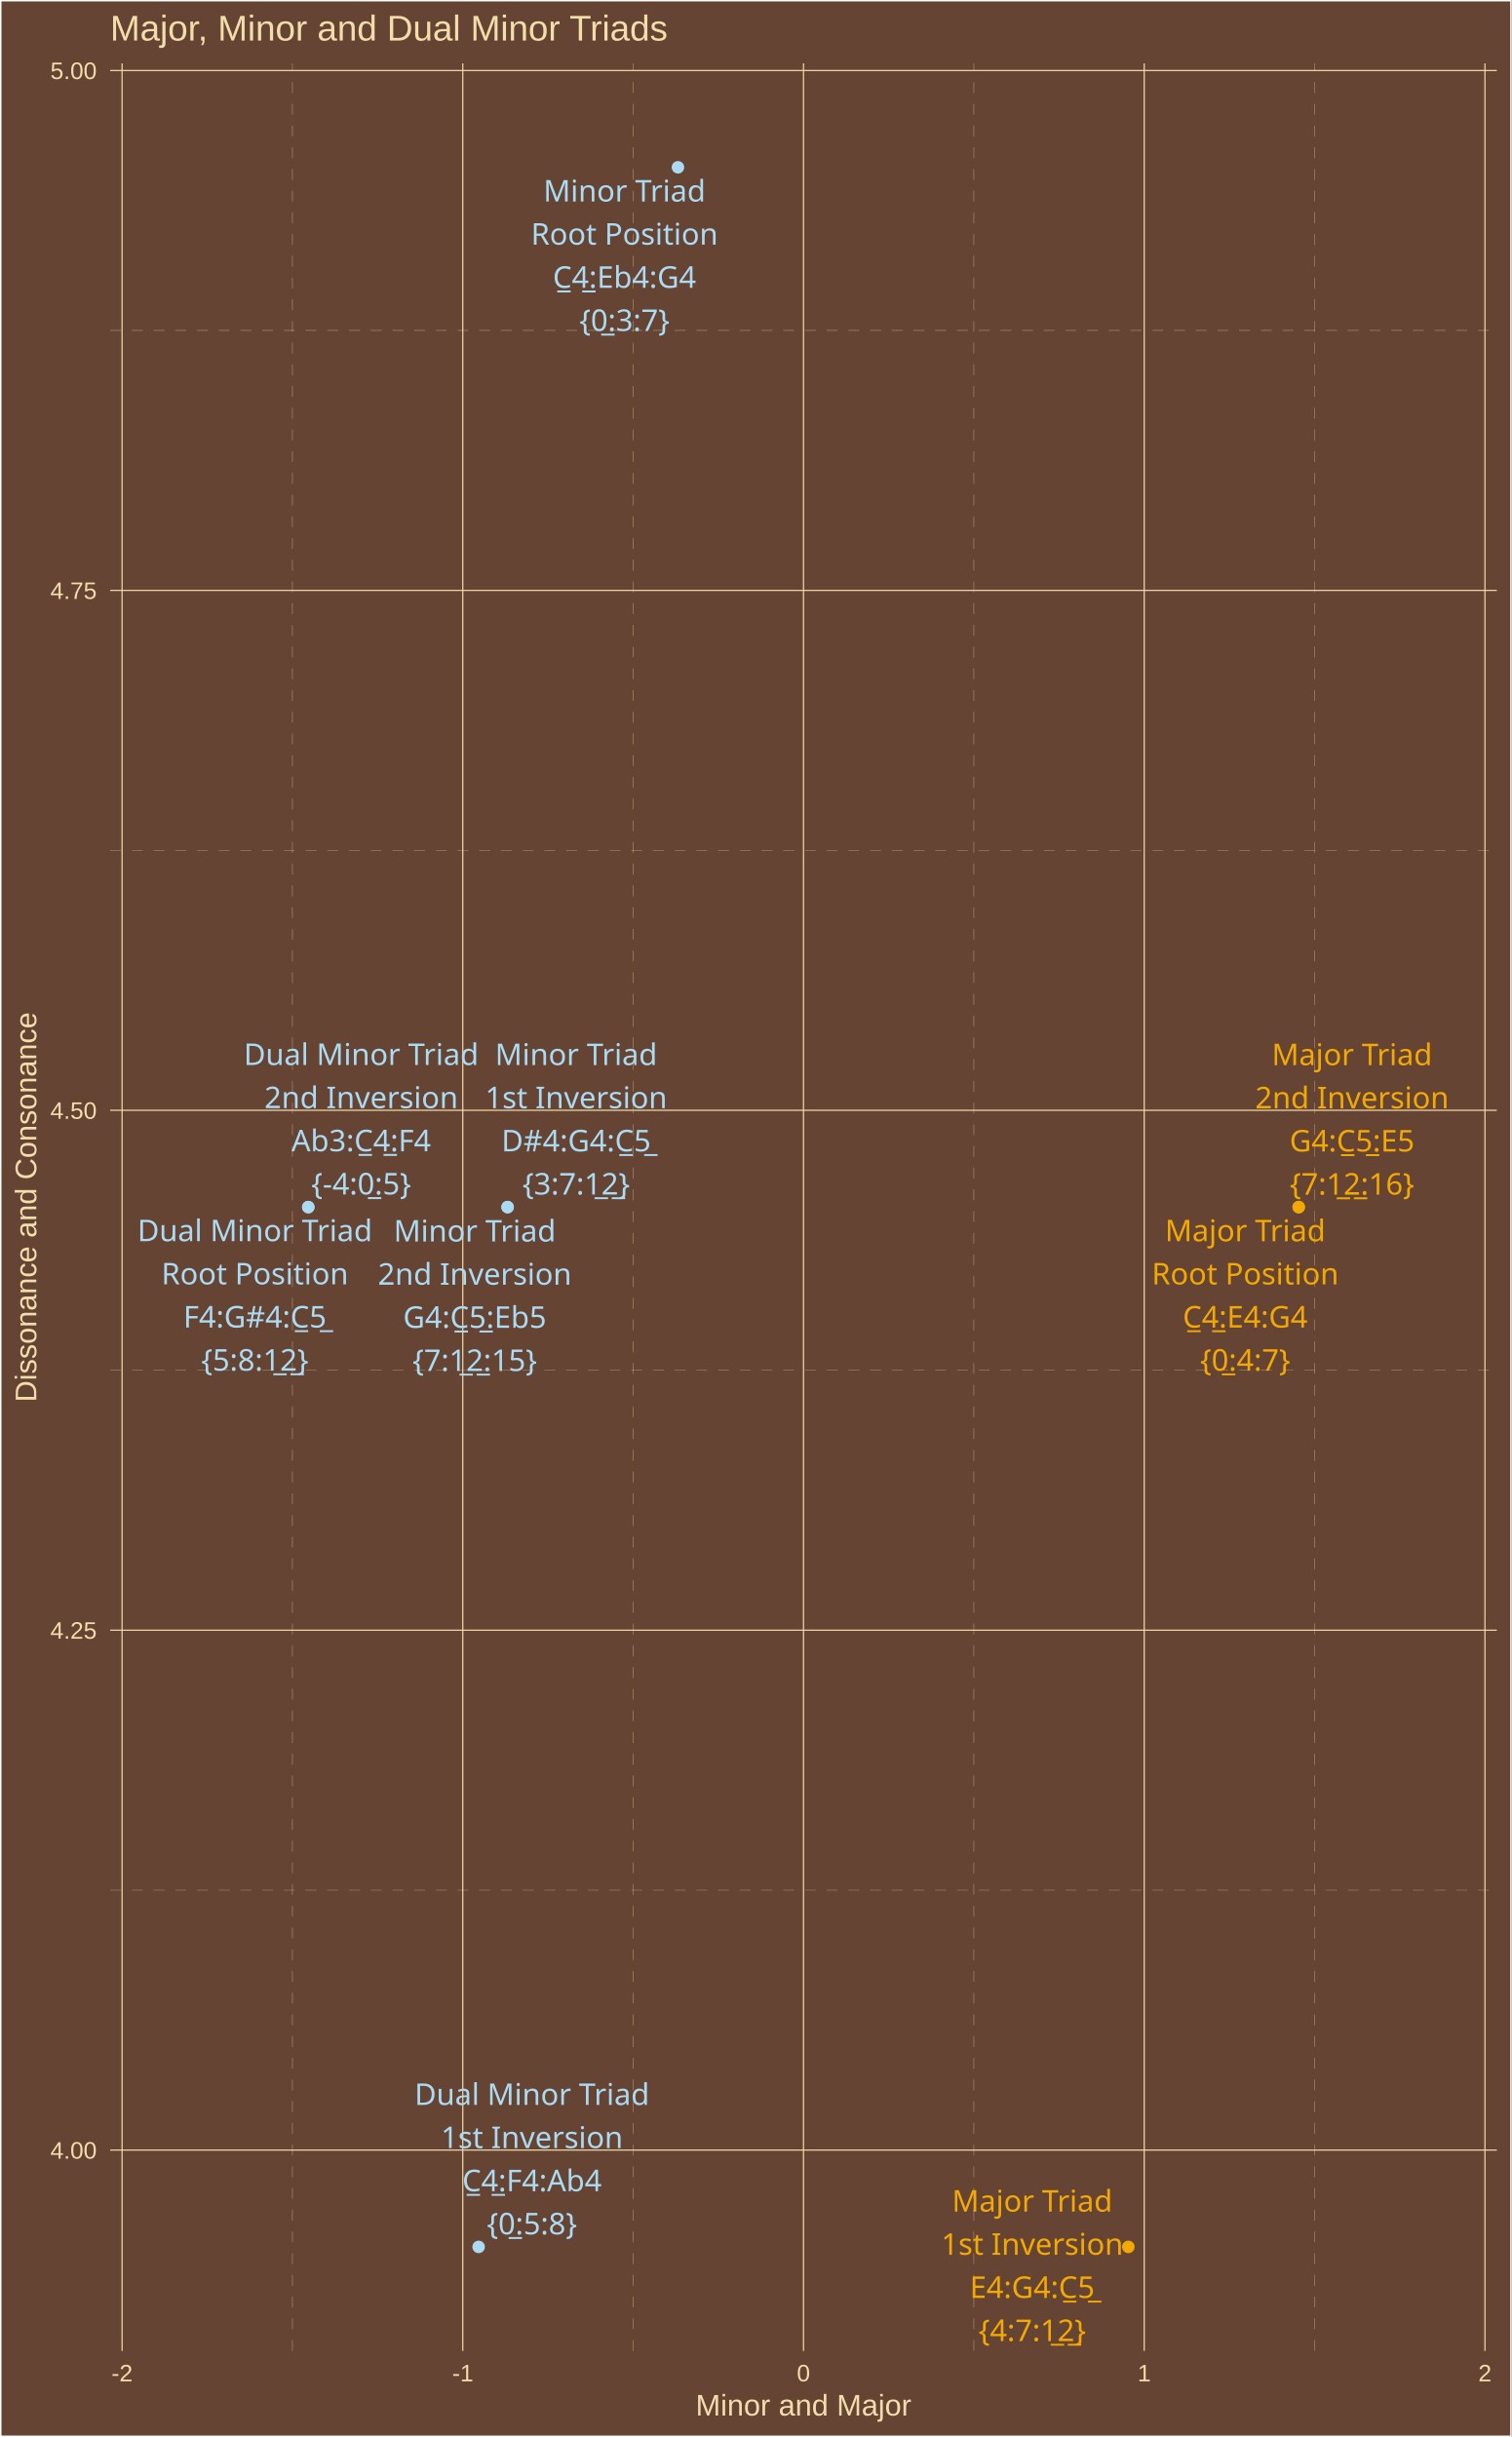
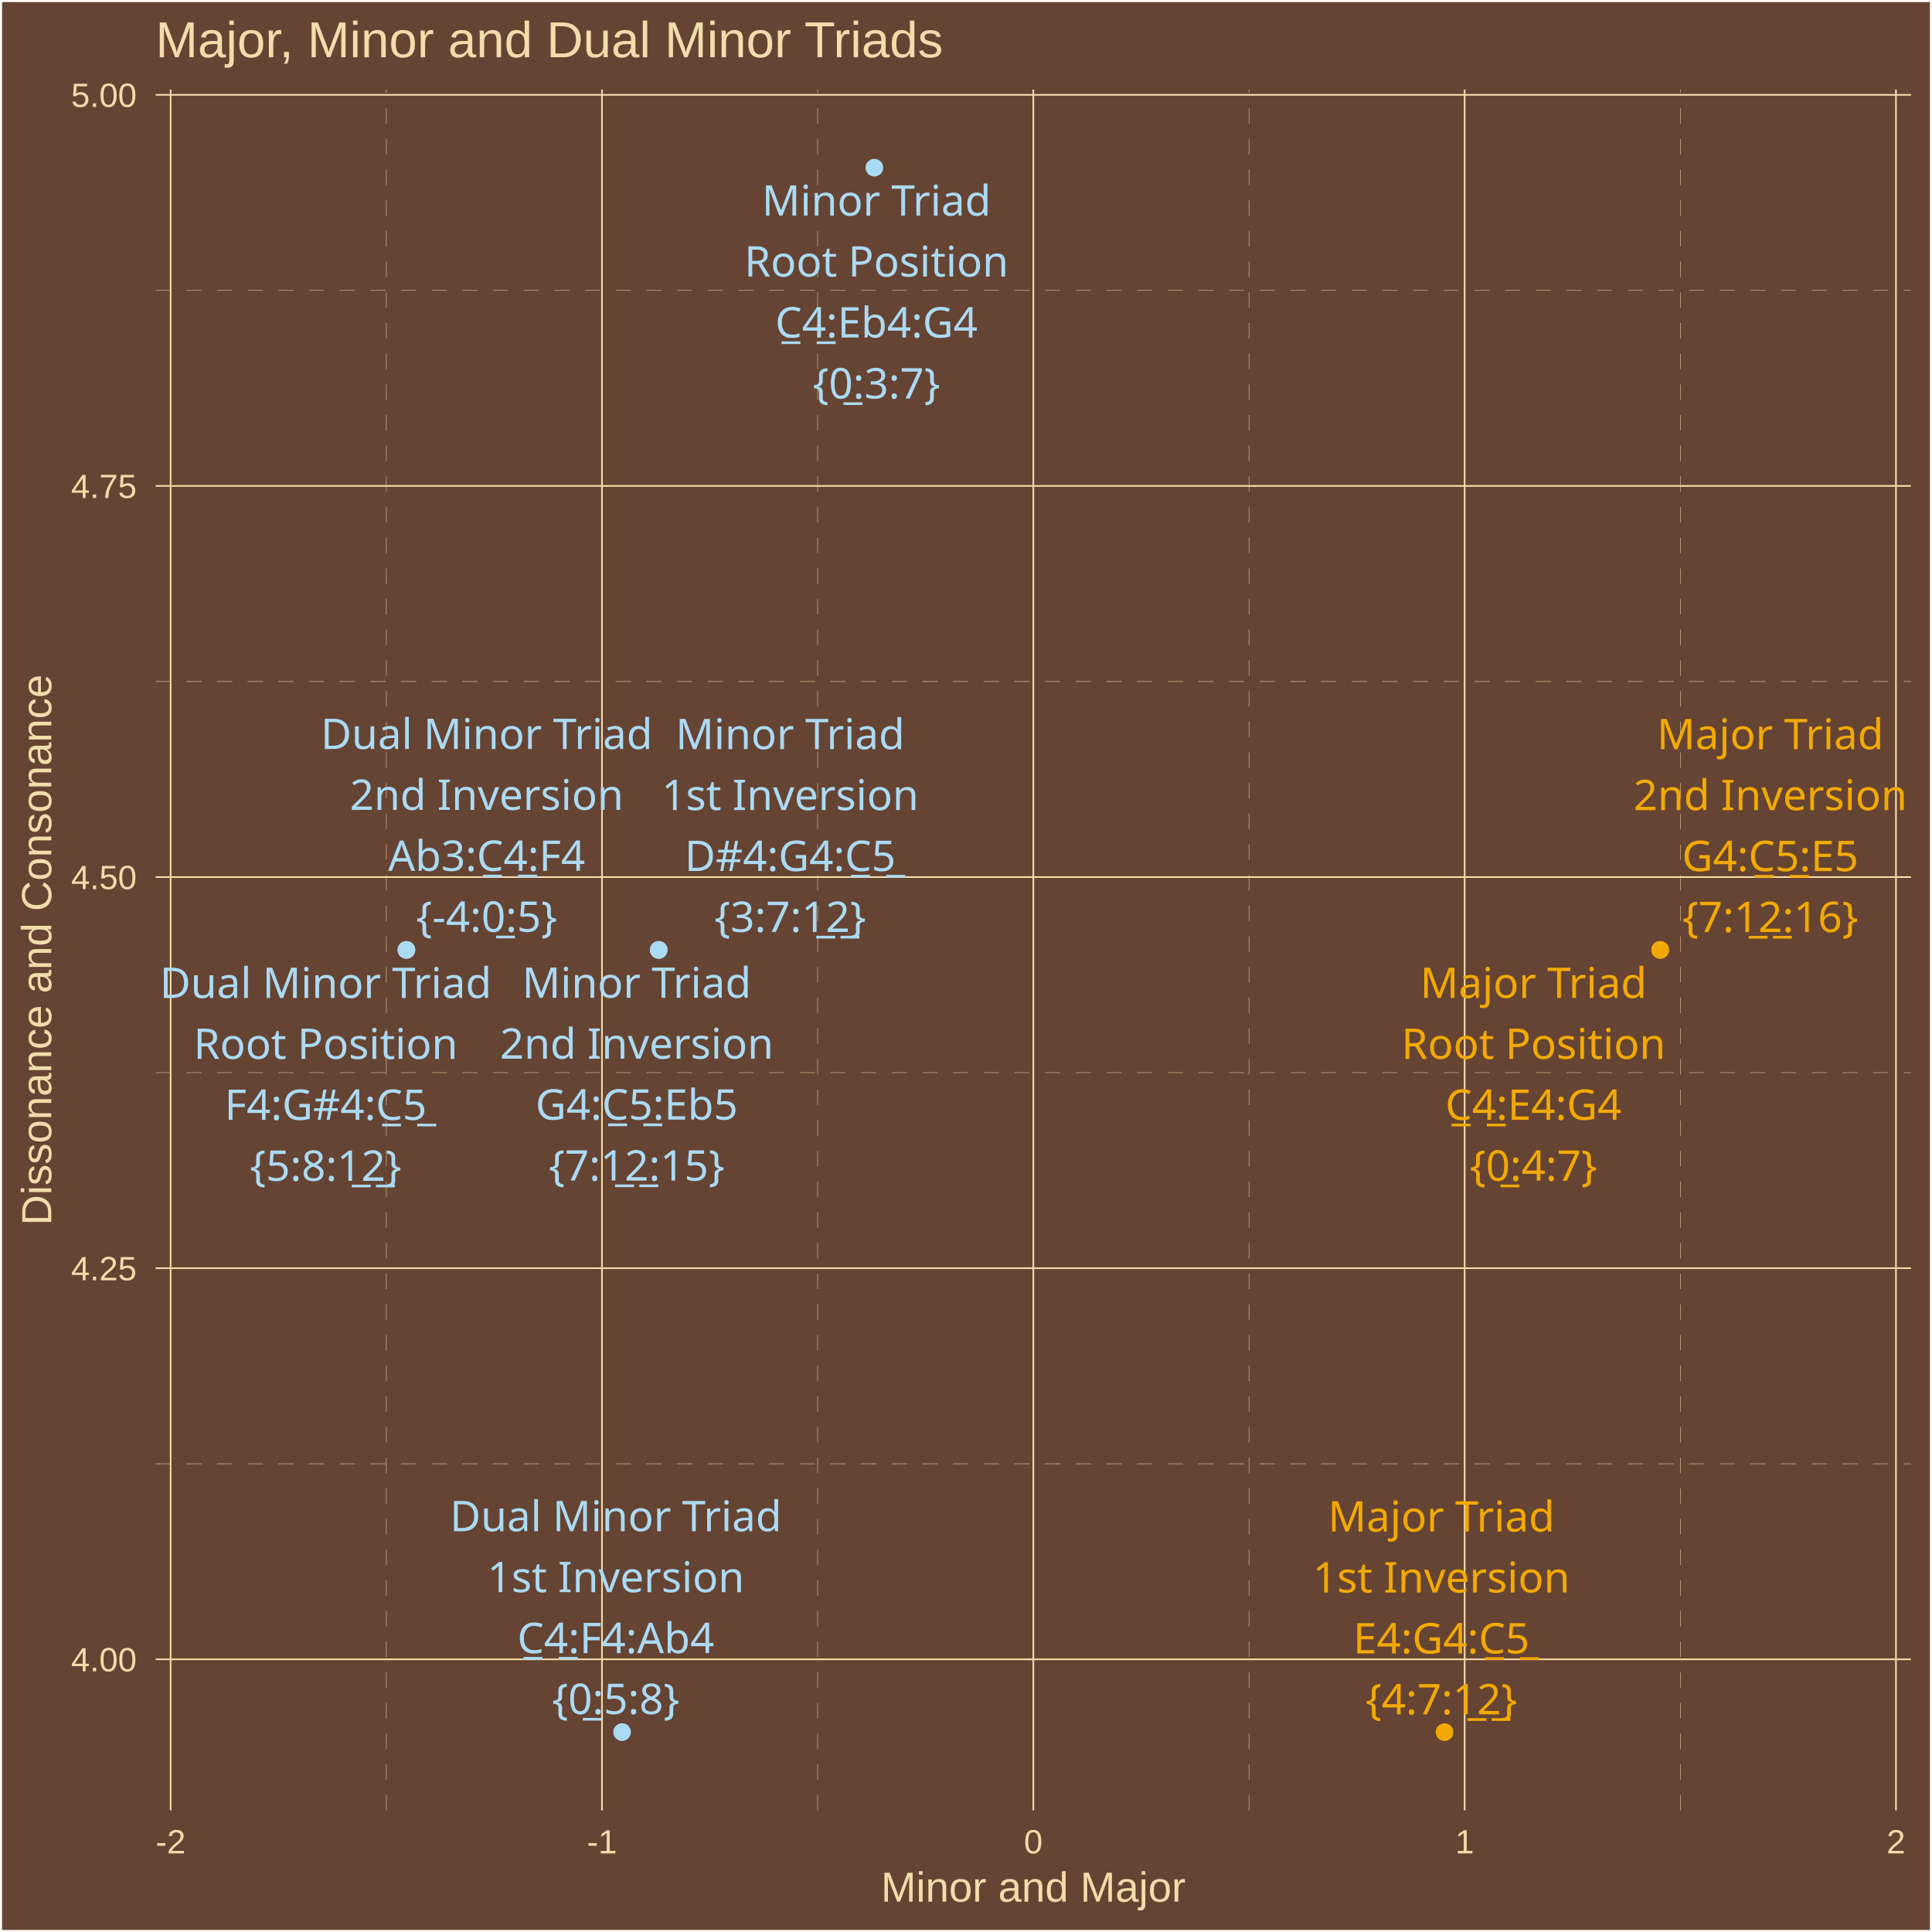
- <svg xmlns="http://www.w3.org/2000/svg" class="svglite" width="557.00pt" height="898.00pt" viewBox="0 0 557.00 898.00">
+ <svg xmlns="http://www.w3.org/2000/svg" class="svglite" width="504.00pt" height="504.00pt" viewBox="0 0 504.00 504.00">
  <defs>
    <style type="text/css">
    .svglite line, .svglite polyline, .svglite polygon, .svglite path, .svglite rect, .svglite circle {
      fill: none;
      stroke: #000000;
      stroke-linecap: round;
      stroke-linejoin: round;
      stroke-miterlimit: 10.00;
    }
    .svglite text {
      white-space: pre;
    }
  </style>
  </defs>
  <rect width="100%" height="100%" style="stroke: none; fill: #664433;" />
  <defs>
-     <clipPath id="cpMC4wMHw1NTcuMDB8MC4wMHw4OTguMDA=">
-       <rect x="0.00" y="0.00" width="557.00" height="898.00" />
+     <clipPath id="cpMC4wMHw1MDQuMDB8MC4wMHw1MDQuMDA=">
+       <rect x="0.00" y="0.00" width="504.00" height="504.00" />
    </clipPath>
  </defs>
-   <g clip-path="url(#cpMC4wMHw1NTcuMDB8MC4wMHw4OTguMDA=)">
-     <rect x="0.00" y="0.00" width="557.00" height="898.00" style="stroke-width: 1.07; stroke: #FFFFFF; fill: #664433;" />
+   <g clip-path="url(#cpMC4wMHw1MDQuMDB8MC4wMHw1MDQuMDA=)">
+     <rect x="0.00" y="-0" width="504.00" height="504.00" style="stroke-width: 1.07; stroke: #FFFFFF; fill: #664433;" />
  </g>
  <defs>
-     <clipPath id="cpNDAuNjB8NTUxLjUyfDIzLjM0fDg2Ni4yNw==">
-       <rect x="40.60" y="23.34" width="510.92" height="842.93" />
+     <clipPath id="cpNDAuNjB8NDk4LjUyfDIzLjM0fDQ3Mi4yNw==">
+       <rect x="40.60" y="23.34" width="457.92" height="448.93" />
    </clipPath>
  </defs>
-   <g clip-path="url(#cpNDAuNjB8NTUxLjUyfDIzLjM0fDg2Ni4yNw==)">
-     <rect x="40.60" y="23.34" width="510.92" height="842.93" style="stroke-width: 1.07; stroke: none; fill: #664433;" />
-     <polyline points="40.60,696.49 551.52,696.49 " style="stroke-width: 0.11; stroke: #F3DDAB; stroke-dasharray: 4.00,4.00; stroke-linecap: butt;" />
-     <polyline points="40.60,504.91 551.52,504.91 " style="stroke-width: 0.11; stroke: #F3DDAB; stroke-dasharray: 4.00,4.00; stroke-linecap: butt;" />
-     <polyline points="40.60,313.34 551.52,313.34 " style="stroke-width: 0.11; stroke: #F3DDAB; stroke-dasharray: 4.00,4.00; stroke-linecap: butt;" />
-     <polyline points="40.60,121.76 551.52,121.76 " style="stroke-width: 0.11; stroke: #F3DDAB; stroke-dasharray: 4.00,4.00; stroke-linecap: butt;" />
-     <polyline points="107.75,866.27 107.75,23.34 " style="stroke-width: 0.11; stroke: #F3DDAB; stroke-dasharray: 4.00,4.00; stroke-linecap: butt;" />
-     <polyline points="233.29,866.27 233.29,23.34 " style="stroke-width: 0.11; stroke: #F3DDAB; stroke-dasharray: 4.00,4.00; stroke-linecap: butt;" />
-     <polyline points="358.83,866.27 358.83,23.34 " style="stroke-width: 0.11; stroke: #F3DDAB; stroke-dasharray: 4.00,4.00; stroke-linecap: butt;" />
-     <polyline points="484.38,866.27 484.38,23.34 " style="stroke-width: 0.11; stroke: #F3DDAB; stroke-dasharray: 4.00,4.00; stroke-linecap: butt;" />
-     <polyline points="40.60,792.28 551.52,792.28 " style="stroke-width: 0.43; stroke: #F3DDAB; stroke-linecap: butt;" />
-     <polyline points="40.60,600.70 551.52,600.70 " style="stroke-width: 0.43; stroke: #F3DDAB; stroke-linecap: butt;" />
-     <polyline points="40.60,409.13 551.52,409.13 " style="stroke-width: 0.43; stroke: #F3DDAB; stroke-linecap: butt;" />
-     <polyline points="40.60,217.55 551.52,217.55 " style="stroke-width: 0.43; stroke: #F3DDAB; stroke-linecap: butt;" />
-     <polyline points="40.60,25.98 551.52,25.98 " style="stroke-width: 0.43; stroke: #F3DDAB; stroke-linecap: butt;" />
-     <polyline points="44.98,866.27 44.98,23.34 " style="stroke-width: 0.43; stroke: #F3DDAB; stroke-linecap: butt;" />
-     <polyline points="170.52,866.27 170.52,23.34 " style="stroke-width: 0.43; stroke: #F3DDAB; stroke-linecap: butt;" />
-     <polyline points="296.06,866.27 296.06,23.34 " style="stroke-width: 0.43; stroke: #F3DDAB; stroke-linecap: butt;" />
-     <polyline points="421.61,866.27 421.61,23.34 " style="stroke-width: 0.43; stroke: #F3DDAB; stroke-linecap: butt;" />
-     <polyline points="547.15,866.27 547.15,23.34 " style="stroke-width: 0.43; stroke: #F3DDAB; stroke-linecap: butt;" />
-     <circle cx="478.53" cy="444.80" r="1.95" style="stroke-width: 0.71; stroke: #F3A904; fill: #F3A904;" />
-     <circle cx="415.76" cy="827.95" r="1.95" style="stroke-width: 0.71; stroke: #F3A904; fill: #F3A904;" />
-     <circle cx="478.53" cy="444.80" r="1.95" style="stroke-width: 0.71; stroke: #F3A904; fill: #F3A904;" />
-     <circle cx="249.80" cy="61.65" r="1.95" style="stroke-width: 0.71; stroke: #ABDAF3; fill: #ABDAF3;" />
-     <circle cx="187.03" cy="444.80" r="1.95" style="stroke-width: 0.71; stroke: #ABDAF3; fill: #ABDAF3;" />
-     <circle cx="187.03" cy="444.80" r="1.95" style="stroke-width: 0.71; stroke: #ABDAF3; fill: #ABDAF3;" />
-     <circle cx="113.59" cy="444.80" r="1.95" style="stroke-width: 0.71; stroke: #ABDAF3; fill: #ABDAF3;" />
-     <circle cx="176.36" cy="827.95" r="1.95" style="stroke-width: 0.71; stroke: #ABDAF3; fill: #ABDAF3;" />
-     <circle cx="113.59" cy="444.80" r="1.95" style="stroke-width: 0.71; stroke: #ABDAF3; fill: #ABDAF3;" />
-     <text x="458.82" y="457.39" text-anchor="middle" style="font-size: 11.04px;fill: #F3A904; font-family: &quot;Arial Unicode MS&quot;;" textLength="55.77px" lengthAdjust="spacingAndGlyphs">Major Triad</text>
-     <text x="458.82" y="473.29" text-anchor="middle" style="font-size: 11.04px;fill: #F3A904; font-family: &quot;Arial Unicode MS&quot;;" textLength="65.61px" lengthAdjust="spacingAndGlyphs">Root Position</text>
-     <text x="458.82" y="489.18" text-anchor="middle" style="font-size: 11.04px;fill: #F3A904; font-family: &quot;Arial Unicode MS&quot;;" textLength="48.44px" lengthAdjust="spacingAndGlyphs">C̲4̲:E4:G4</text>
-     <text x="458.82" y="505.08" text-anchor="middle" style="font-size: 11.04px;fill: #F3A904; font-family: &quot;Arial Unicode MS&quot;;" textLength="31.91px" lengthAdjust="spacingAndGlyphs">{0̲:4:7}</text>
-     <text x="380.34" y="814.95" text-anchor="middle" style="font-size: 11.04px;fill: #F3A904; font-family: &quot;Arial Unicode MS&quot;;" textLength="55.77px" lengthAdjust="spacingAndGlyphs">Major Triad</text>
-     <text x="380.34" y="830.85" text-anchor="middle" style="font-size: 11.04px;fill: #F3A904; font-family: &quot;Arial Unicode MS&quot;;" textLength="62.54px" lengthAdjust="spacingAndGlyphs">1st Inversion</text>
-     <text x="380.34" y="846.75" text-anchor="middle" style="font-size: 11.04px;fill: #F3A904; font-family: &quot;Arial Unicode MS&quot;;" textLength="48.44px" lengthAdjust="spacingAndGlyphs">E4:G4:C̲5̲</text>
-     <text x="380.34" y="862.65" text-anchor="middle" style="font-size: 11.04px;fill: #F3A904; font-family: &quot;Arial Unicode MS&quot;;" textLength="38.04px" lengthAdjust="spacingAndGlyphs">{4:7:1̲2̲}</text>
-     <text x="498.17" y="392.51" text-anchor="middle" style="font-size: 11.04px;fill: #F3A904; font-family: &quot;Arial Unicode MS&quot;;" textLength="55.77px" lengthAdjust="spacingAndGlyphs">Major Triad</text>
-     <text x="498.17" y="408.41" text-anchor="middle" style="font-size: 11.04px;fill: #F3A904; font-family: &quot;Arial Unicode MS&quot;;" textLength="66.23px" lengthAdjust="spacingAndGlyphs">2nd Inversion</text>
-     <text x="498.17" y="424.30" text-anchor="middle" style="font-size: 11.04px;fill: #F3A904; font-family: &quot;Arial Unicode MS&quot;;" textLength="48.44px" lengthAdjust="spacingAndGlyphs">G4:C̲5̲:E5</text>
-     <text x="498.17" y="440.20" text-anchor="middle" style="font-size: 11.04px;fill: #F3A904; font-family: &quot;Arial Unicode MS&quot;;" textLength="44.18px" lengthAdjust="spacingAndGlyphs">{7:1̲2̲:16}</text>
-     <text x="230.10" y="74.26" text-anchor="middle" style="font-size: 11.04px;fill: #ABDAF3; font-family: &quot;Arial Unicode MS&quot;;" textLength="55.77px" lengthAdjust="spacingAndGlyphs">Minor Triad</text>
-     <text x="230.10" y="90.15" text-anchor="middle" style="font-size: 11.04px;fill: #ABDAF3; font-family: &quot;Arial Unicode MS&quot;;" textLength="65.61px" lengthAdjust="spacingAndGlyphs">Root Position</text>
-     <text x="230.10" y="106.05" text-anchor="middle" style="font-size: 11.04px;fill: #ABDAF3; font-family: &quot;Arial Unicode MS&quot;;" textLength="54.58px" lengthAdjust="spacingAndGlyphs">C̲4̲:Eb4:G4</text>
-     <text x="230.10" y="121.95" text-anchor="middle" style="font-size: 11.04px;fill: #ABDAF3; font-family: &quot;Arial Unicode MS&quot;;" textLength="31.91px" lengthAdjust="spacingAndGlyphs">{0̲:3:7}</text>
-     <text x="212.29" y="392.47" text-anchor="middle" style="font-size: 11.04px;fill: #ABDAF3; font-family: &quot;Arial Unicode MS&quot;;" textLength="55.77px" lengthAdjust="spacingAndGlyphs">Minor Triad</text>
-     <text x="212.29" y="408.36" text-anchor="middle" style="font-size: 11.04px;fill: #ABDAF3; font-family: &quot;Arial Unicode MS&quot;;" textLength="62.54px" lengthAdjust="spacingAndGlyphs">1st Inversion</text>
-     <text x="212.29" y="424.26" text-anchor="middle" style="font-size: 11.04px;fill: #ABDAF3; font-family: &quot;Arial Unicode MS&quot;;" textLength="55.18px" lengthAdjust="spacingAndGlyphs">D#4:G4:C̲5̲</text>
-     <text x="212.29" y="440.16" text-anchor="middle" style="font-size: 11.04px;fill: #ABDAF3; font-family: &quot;Arial Unicode MS&quot;;" textLength="38.04px" lengthAdjust="spacingAndGlyphs">{3:7:1̲2̲}</text>
-     <text x="174.93" y="457.49" text-anchor="middle" style="font-size: 11.04px;fill: #ABDAF3; font-family: &quot;Arial Unicode MS&quot;;" textLength="55.77px" lengthAdjust="spacingAndGlyphs">Minor Triad</text>
-     <text x="174.93" y="473.39" text-anchor="middle" style="font-size: 11.04px;fill: #ABDAF3; font-family: &quot;Arial Unicode MS&quot;;" textLength="66.23px" lengthAdjust="spacingAndGlyphs">2nd Inversion</text>
-     <text x="174.93" y="489.29" text-anchor="middle" style="font-size: 11.04px;fill: #ABDAF3; font-family: &quot;Arial Unicode MS&quot;;" textLength="54.58px" lengthAdjust="spacingAndGlyphs">G4:C̲5̲:Eb5</text>
-     <text x="174.93" y="505.18" text-anchor="middle" style="font-size: 11.04px;fill: #ABDAF3; font-family: &quot;Arial Unicode MS&quot;;" textLength="44.18px" lengthAdjust="spacingAndGlyphs">{7:1̲2̲:15}</text>
-     <text x="93.91" y="457.37" text-anchor="middle" style="font-size: 11.04px;fill: #ABDAF3; font-family: &quot;Arial Unicode MS&quot;;" textLength="81.52px" lengthAdjust="spacingAndGlyphs">Dual Minor Triad</text>
-     <text x="93.91" y="473.27" text-anchor="middle" style="font-size: 11.04px;fill: #ABDAF3; font-family: &quot;Arial Unicode MS&quot;;" textLength="65.61px" lengthAdjust="spacingAndGlyphs">Root Position</text>
-     <text x="93.91" y="489.16" text-anchor="middle" style="font-size: 11.04px;fill: #ABDAF3; font-family: &quot;Arial Unicode MS&quot;;" textLength="53.96px" lengthAdjust="spacingAndGlyphs">F4:G#4:C̲5̲</text>
-     <text x="93.91" y="505.06" text-anchor="middle" style="font-size: 11.04px;fill: #ABDAF3; font-family: &quot;Arial Unicode MS&quot;;" textLength="38.04px" lengthAdjust="spacingAndGlyphs">{5:8:1̲2̲}</text>
-     <text x="196.01" y="775.64" text-anchor="middle" style="font-size: 11.04px;fill: #ABDAF3; font-family: &quot;Arial Unicode MS&quot;;" textLength="81.52px" lengthAdjust="spacingAndGlyphs">Dual Minor Triad</text>
-     <text x="196.01" y="791.54" text-anchor="middle" style="font-size: 11.04px;fill: #ABDAF3; font-family: &quot;Arial Unicode MS&quot;;" textLength="62.54px" lengthAdjust="spacingAndGlyphs">1st Inversion</text>
-     <text x="196.01" y="807.44" text-anchor="middle" style="font-size: 11.04px;fill: #ABDAF3; font-family: &quot;Arial Unicode MS&quot;;" textLength="52.73px" lengthAdjust="spacingAndGlyphs">C̲4̲:F4:Ab4</text>
-     <text x="196.01" y="823.33" text-anchor="middle" style="font-size: 11.04px;fill: #ABDAF3; font-family: &quot;Arial Unicode MS&quot;;" textLength="31.91px" lengthAdjust="spacingAndGlyphs">{0̲:5:8}</text>
-     <text x="133.09" y="392.44" text-anchor="middle" style="font-size: 11.04px;fill: #ABDAF3; font-family: &quot;Arial Unicode MS&quot;;" textLength="81.52px" lengthAdjust="spacingAndGlyphs">Dual Minor Triad</text>
-     <text x="133.09" y="408.34" text-anchor="middle" style="font-size: 11.04px;fill: #ABDAF3; font-family: &quot;Arial Unicode MS&quot;;" textLength="66.23px" lengthAdjust="spacingAndGlyphs">2nd Inversion</text>
-     <text x="133.09" y="424.23" text-anchor="middle" style="font-size: 11.04px;fill: #ABDAF3; font-family: &quot;Arial Unicode MS&quot;;" textLength="52.73px" lengthAdjust="spacingAndGlyphs">Ab3:C̲4̲:F4</text>
-     <text x="133.09" y="440.13" text-anchor="middle" style="font-size: 11.04px;fill: #ABDAF3; font-family: &quot;Arial Unicode MS&quot;;" textLength="35.58px" lengthAdjust="spacingAndGlyphs">{-4:0̲:5}</text>
+   <g clip-path="url(#cpNDAuNjB8NDk4LjUyfDIzLjM0fDQ3Mi4yNw==)">
+     <rect x="40.60" y="23.34" width="457.92" height="448.93" style="stroke-width: 1.07; stroke: none; fill: #664433;" />
+     <polyline points="40.60,381.85 498.52,381.85 " style="stroke-width: 0.11; stroke: #F3DDAB; stroke-dasharray: 4.00,4.00; stroke-linecap: butt;" />
+     <polyline points="40.60,279.82 498.52,279.82 " style="stroke-width: 0.11; stroke: #F3DDAB; stroke-dasharray: 4.00,4.00; stroke-linecap: butt;" />
+     <polyline points="40.60,177.79 498.52,177.79 " style="stroke-width: 0.11; stroke: #F3DDAB; stroke-dasharray: 4.00,4.00; stroke-linecap: butt;" />
+     <polyline points="40.60,75.76 498.52,75.76 " style="stroke-width: 0.11; stroke: #F3DDAB; stroke-dasharray: 4.00,4.00; stroke-linecap: butt;" />
+     <polyline points="100.78,472.27 100.78,23.34 " style="stroke-width: 0.11; stroke: #F3DDAB; stroke-dasharray: 4.00,4.00; stroke-linecap: butt;" />
+     <polyline points="213.30,472.27 213.30,23.34 " style="stroke-width: 0.11; stroke: #F3DDAB; stroke-dasharray: 4.00,4.00; stroke-linecap: butt;" />
+     <polyline points="325.82,472.27 325.82,23.34 " style="stroke-width: 0.11; stroke: #F3DDAB; stroke-dasharray: 4.00,4.00; stroke-linecap: butt;" />
+     <polyline points="438.34,472.27 438.34,23.34 " style="stroke-width: 0.11; stroke: #F3DDAB; stroke-dasharray: 4.00,4.00; stroke-linecap: butt;" />
+     <polyline points="40.60,432.86 498.52,432.86 " style="stroke-width: 0.43; stroke: #F3DDAB; stroke-linecap: butt;" />
+     <polyline points="40.60,330.83 498.52,330.83 " style="stroke-width: 0.43; stroke: #F3DDAB; stroke-linecap: butt;" />
+     <polyline points="40.60,228.80 498.52,228.80 " style="stroke-width: 0.43; stroke: #F3DDAB; stroke-linecap: butt;" />
+     <polyline points="40.60,126.77 498.52,126.77 " style="stroke-width: 0.43; stroke: #F3DDAB; stroke-linecap: butt;" />
+     <polyline points="40.60,24.74 498.52,24.74 " style="stroke-width: 0.43; stroke: #F3DDAB; stroke-linecap: butt;" />
+     <polyline points="44.52,472.27 44.52,23.34 " style="stroke-width: 0.43; stroke: #F3DDAB; stroke-linecap: butt;" />
+     <polyline points="157.04,472.27 157.04,23.34 " style="stroke-width: 0.43; stroke: #F3DDAB; stroke-linecap: butt;" />
+     <polyline points="269.56,472.27 269.56,23.34 " style="stroke-width: 0.43; stroke: #F3DDAB; stroke-linecap: butt;" />
+     <polyline points="382.08,472.27 382.08,23.34 " style="stroke-width: 0.43; stroke: #F3DDAB; stroke-linecap: butt;" />
+     <polyline points="494.60,472.27 494.60,23.34 " style="stroke-width: 0.43; stroke: #F3DDAB; stroke-linecap: butt;" />
+     <circle cx="433.10" cy="247.80" r="1.95" style="stroke-width: 0.71; stroke: #F3A904; fill: #F3A904;" />
+     <circle cx="376.84" cy="451.86" r="1.95" style="stroke-width: 0.71; stroke: #F3A904; fill: #F3A904;" />
+     <circle cx="433.10" cy="247.80" r="1.95" style="stroke-width: 0.71; stroke: #F3A904; fill: #F3A904;" />
+     <circle cx="228.10" cy="43.74" r="1.95" style="stroke-width: 0.71; stroke: #ABDAF3; fill: #ABDAF3;" />
+     <circle cx="171.84" cy="247.80" r="1.95" style="stroke-width: 0.71; stroke: #ABDAF3; fill: #ABDAF3;" />
+     <circle cx="171.84" cy="247.80" r="1.95" style="stroke-width: 0.71; stroke: #ABDAF3; fill: #ABDAF3;" />
+     <circle cx="106.02" cy="247.80" r="1.95" style="stroke-width: 0.71; stroke: #ABDAF3; fill: #ABDAF3;" />
+     <circle cx="162.28" cy="451.86" r="1.95" style="stroke-width: 0.71; stroke: #ABDAF3; fill: #ABDAF3;" />
+     <circle cx="106.02" cy="247.80" r="1.95" style="stroke-width: 0.71; stroke: #ABDAF3; fill: #ABDAF3;" />
+     <text x="400.04" y="260.33" text-anchor="middle" style="font-size: 11.04px;fill: #F3A904; font-family: &quot;Arial Unicode MS&quot;;" textLength="55.77px" lengthAdjust="spacingAndGlyphs">Major Triad</text>
+     <text x="400.04" y="276.23" text-anchor="middle" style="font-size: 11.04px;fill: #F3A904; font-family: &quot;Arial Unicode MS&quot;;" textLength="65.61px" lengthAdjust="spacingAndGlyphs">Root Position</text>
+     <text x="400.04" y="292.13" text-anchor="middle" style="font-size: 11.04px;fill: #F3A904; font-family: &quot;Arial Unicode MS&quot;;" textLength="48.44px" lengthAdjust="spacingAndGlyphs">C̲4̲:E4:G4</text>
+     <text x="400.04" y="308.02" text-anchor="middle" style="font-size: 11.04px;fill: #F3A904; font-family: &quot;Arial Unicode MS&quot;;" textLength="31.91px" lengthAdjust="spacingAndGlyphs">{0̲:4:7}</text>
+     <text x="376.01" y="399.53" text-anchor="middle" style="font-size: 11.04px;fill: #F3A904; font-family: &quot;Arial Unicode MS&quot;;" textLength="55.77px" lengthAdjust="spacingAndGlyphs">Major Triad</text>
+     <text x="376.01" y="415.43" text-anchor="middle" style="font-size: 11.04px;fill: #F3A904; font-family: &quot;Arial Unicode MS&quot;;" textLength="62.54px" lengthAdjust="spacingAndGlyphs">1st Inversion</text>
+     <text x="376.01" y="431.33" text-anchor="middle" style="font-size: 11.04px;fill: #F3A904; font-family: &quot;Arial Unicode MS&quot;;" textLength="48.44px" lengthAdjust="spacingAndGlyphs">E4:G4:C̲5̲</text>
+     <text x="376.01" y="447.22" text-anchor="middle" style="font-size: 11.04px;fill: #F3A904; font-family: &quot;Arial Unicode MS&quot;;" textLength="38.04px" lengthAdjust="spacingAndGlyphs">{4:7:1̲2̲}</text>
+     <text x="461.81" y="195.45" text-anchor="middle" style="font-size: 11.04px;fill: #F3A904; font-family: &quot;Arial Unicode MS&quot;;" textLength="55.77px" lengthAdjust="spacingAndGlyphs">Major Triad</text>
+     <text x="461.81" y="211.35" text-anchor="middle" style="font-size: 11.04px;fill: #F3A904; font-family: &quot;Arial Unicode MS&quot;;" textLength="66.23px" lengthAdjust="spacingAndGlyphs">2nd Inversion</text>
+     <text x="461.81" y="227.25" text-anchor="middle" style="font-size: 11.04px;fill: #F3A904; font-family: &quot;Arial Unicode MS&quot;;" textLength="48.44px" lengthAdjust="spacingAndGlyphs">G4:C̲5̲:E5</text>
+     <text x="461.81" y="243.15" text-anchor="middle" style="font-size: 11.04px;fill: #F3A904; font-family: &quot;Arial Unicode MS&quot;;" textLength="44.18px" lengthAdjust="spacingAndGlyphs">{7:1̲2̲:16}</text>
+     <text x="228.63" y="56.25" text-anchor="middle" style="font-size: 11.04px;fill: #ABDAF3; font-family: &quot;Arial Unicode MS&quot;;" textLength="55.77px" lengthAdjust="spacingAndGlyphs">Minor Triad</text>
+     <text x="228.63" y="72.15" text-anchor="middle" style="font-size: 11.04px;fill: #ABDAF3; font-family: &quot;Arial Unicode MS&quot;;" textLength="65.61px" lengthAdjust="spacingAndGlyphs">Root Position</text>
+     <text x="228.63" y="88.05" text-anchor="middle" style="font-size: 11.04px;fill: #ABDAF3; font-family: &quot;Arial Unicode MS&quot;;" textLength="54.58px" lengthAdjust="spacingAndGlyphs">C̲4̲:Eb4:G4</text>
+     <text x="228.63" y="103.95" text-anchor="middle" style="font-size: 11.04px;fill: #ABDAF3; font-family: &quot;Arial Unicode MS&quot;;" textLength="31.91px" lengthAdjust="spacingAndGlyphs">{0̲:3:7}</text>
+     <text x="206.13" y="195.43" text-anchor="middle" style="font-size: 11.04px;fill: #ABDAF3; font-family: &quot;Arial Unicode MS&quot;;" textLength="55.77px" lengthAdjust="spacingAndGlyphs">Minor Triad</text>
+     <text x="206.13" y="211.32" text-anchor="middle" style="font-size: 11.04px;fill: #ABDAF3; font-family: &quot;Arial Unicode MS&quot;;" textLength="62.54px" lengthAdjust="spacingAndGlyphs">1st Inversion</text>
+     <text x="206.13" y="227.22" text-anchor="middle" style="font-size: 11.04px;fill: #ABDAF3; font-family: &quot;Arial Unicode MS&quot;;" textLength="55.18px" lengthAdjust="spacingAndGlyphs">D#4:G4:C̲5̲</text>
+     <text x="206.13" y="243.12" text-anchor="middle" style="font-size: 11.04px;fill: #ABDAF3; font-family: &quot;Arial Unicode MS&quot;;" textLength="38.04px" lengthAdjust="spacingAndGlyphs">{3:7:1̲2̲}</text>
+     <text x="166.09" y="260.29" text-anchor="middle" style="font-size: 11.04px;fill: #ABDAF3; font-family: &quot;Arial Unicode MS&quot;;" textLength="55.77px" lengthAdjust="spacingAndGlyphs">Minor Triad</text>
+     <text x="166.09" y="276.18" text-anchor="middle" style="font-size: 11.04px;fill: #ABDAF3; font-family: &quot;Arial Unicode MS&quot;;" textLength="66.23px" lengthAdjust="spacingAndGlyphs">2nd Inversion</text>
+     <text x="166.09" y="292.08" text-anchor="middle" style="font-size: 11.04px;fill: #ABDAF3; font-family: &quot;Arial Unicode MS&quot;;" textLength="54.58px" lengthAdjust="spacingAndGlyphs">G4:C̲5̲:Eb5</text>
+     <text x="166.09" y="307.98" text-anchor="middle" style="font-size: 11.04px;fill: #ABDAF3; font-family: &quot;Arial Unicode MS&quot;;" textLength="44.18px" lengthAdjust="spacingAndGlyphs">{7:1̲2̲:15}</text>
+     <text x="84.96" y="260.34" text-anchor="middle" style="font-size: 11.04px;fill: #ABDAF3; font-family: &quot;Arial Unicode MS&quot;;" textLength="81.52px" lengthAdjust="spacingAndGlyphs">Dual Minor Triad</text>
+     <text x="84.96" y="276.24" text-anchor="middle" style="font-size: 11.04px;fill: #ABDAF3; font-family: &quot;Arial Unicode MS&quot;;" textLength="65.61px" lengthAdjust="spacingAndGlyphs">Root Position</text>
+     <text x="84.96" y="292.14" text-anchor="middle" style="font-size: 11.04px;fill: #ABDAF3; font-family: &quot;Arial Unicode MS&quot;;" textLength="53.96px" lengthAdjust="spacingAndGlyphs">F4:G#4:C̲5̲</text>
+     <text x="84.96" y="308.04" text-anchor="middle" style="font-size: 11.04px;fill: #ABDAF3; font-family: &quot;Arial Unicode MS&quot;;" textLength="38.04px" lengthAdjust="spacingAndGlyphs">{5:8:1̲2̲}</text>
+     <text x="160.64" y="399.45" text-anchor="middle" style="font-size: 11.04px;fill: #ABDAF3; font-family: &quot;Arial Unicode MS&quot;;" textLength="81.52px" lengthAdjust="spacingAndGlyphs">Dual Minor Triad</text>
+     <text x="160.64" y="415.35" text-anchor="middle" style="font-size: 11.04px;fill: #ABDAF3; font-family: &quot;Arial Unicode MS&quot;;" textLength="62.54px" lengthAdjust="spacingAndGlyphs">1st Inversion</text>
+     <text x="160.64" y="431.25" text-anchor="middle" style="font-size: 11.04px;fill: #ABDAF3; font-family: &quot;Arial Unicode MS&quot;;" textLength="52.73px" lengthAdjust="spacingAndGlyphs">C̲4̲:F4:Ab4</text>
+     <text x="160.64" y="447.14" text-anchor="middle" style="font-size: 11.04px;fill: #ABDAF3; font-family: &quot;Arial Unicode MS&quot;;" textLength="31.91px" lengthAdjust="spacingAndGlyphs">{0̲:5:8}</text>
+     <text x="126.95" y="195.39" text-anchor="middle" style="font-size: 11.04px;fill: #ABDAF3; font-family: &quot;Arial Unicode MS&quot;;" textLength="81.52px" lengthAdjust="spacingAndGlyphs">Dual Minor Triad</text>
+     <text x="126.95" y="211.28" text-anchor="middle" style="font-size: 11.04px;fill: #ABDAF3; font-family: &quot;Arial Unicode MS&quot;;" textLength="66.23px" lengthAdjust="spacingAndGlyphs">2nd Inversion</text>
+     <text x="126.95" y="227.18" text-anchor="middle" style="font-size: 11.04px;fill: #ABDAF3; font-family: &quot;Arial Unicode MS&quot;;" textLength="52.73px" lengthAdjust="spacingAndGlyphs">Ab3:C̲4̲:F4</text>
+     <text x="126.95" y="243.08" text-anchor="middle" style="font-size: 11.04px;fill: #ABDAF3; font-family: &quot;Arial Unicode MS&quot;;" textLength="35.58px" lengthAdjust="spacingAndGlyphs">{-4:0̲:5}</text>
  </g>
-   <g clip-path="url(#cpMC4wMHw1NTcuMDB8MC4wMHw4OTguMDA=)">
-     <text x="35.67" y="795.43" text-anchor="end" style="font-size: 8.80px;fill: #F3DDAB; font-family: &quot;Arial&quot;;" textLength="17.13px" lengthAdjust="spacingAndGlyphs">4.00</text>
-     <text x="35.67" y="603.85" text-anchor="end" style="font-size: 8.80px;fill: #F3DDAB; font-family: &quot;Arial&quot;;" textLength="17.13px" lengthAdjust="spacingAndGlyphs">4.25</text>
-     <text x="35.67" y="412.28" text-anchor="end" style="font-size: 8.80px;fill: #F3DDAB; font-family: &quot;Arial&quot;;" textLength="17.13px" lengthAdjust="spacingAndGlyphs">4.50</text>
-     <text x="35.67" y="220.70" text-anchor="end" style="font-size: 8.80px;fill: #F3DDAB; font-family: &quot;Arial&quot;;" textLength="17.13px" lengthAdjust="spacingAndGlyphs">4.75</text>
-     <text x="35.67" y="29.13" text-anchor="end" style="font-size: 8.80px;fill: #F3DDAB; font-family: &quot;Arial&quot;;" textLength="17.13px" lengthAdjust="spacingAndGlyphs">5.00</text>
-     <text x="44.98" y="877.50" text-anchor="middle" style="font-size: 8.80px;fill: #F3DDAB; font-family: &quot;Arial&quot;;" textLength="7.83px" lengthAdjust="spacingAndGlyphs">-2</text>
-     <text x="170.52" y="877.50" text-anchor="middle" style="font-size: 8.80px;fill: #F3DDAB; font-family: &quot;Arial&quot;;" textLength="7.83px" lengthAdjust="spacingAndGlyphs">-1</text>
-     <text x="296.06" y="877.50" text-anchor="middle" style="font-size: 8.80px;fill: #F3DDAB; font-family: &quot;Arial&quot;;" textLength="4.90px" lengthAdjust="spacingAndGlyphs">0</text>
-     <text x="421.61" y="877.50" text-anchor="middle" style="font-size: 8.80px;fill: #F3DDAB; font-family: &quot;Arial&quot;;" textLength="4.90px" lengthAdjust="spacingAndGlyphs">1</text>
-     <text x="547.15" y="877.50" text-anchor="middle" style="font-size: 8.80px;fill: #F3DDAB; font-family: &quot;Arial&quot;;" textLength="4.90px" lengthAdjust="spacingAndGlyphs">2</text>
-     <text x="296.06" y="890.09" text-anchor="middle" style="font-size: 11.00px;fill: #F3DDAB; font-family: &quot;Arial&quot;;" textLength="79.49px" lengthAdjust="spacingAndGlyphs">Minor and Major</text>
-     <text transform="translate(13.37,444.80) rotate(-90)" text-anchor="middle" style="font-size: 11.00px;fill: #F3DDAB; font-family: &quot;Arial&quot;;" textLength="143.73px" lengthAdjust="spacingAndGlyphs">Dissonance and Consonance</text>
+   <g clip-path="url(#cpMC4wMHw1MDQuMDB8MC4wMHw1MDQuMDA=)">
+     <text x="35.67" y="436.01" text-anchor="end" style="font-size: 8.80px;fill: #F3DDAB; font-family: &quot;Arial&quot;;" textLength="17.13px" lengthAdjust="spacingAndGlyphs">4.00</text>
+     <text x="35.67" y="333.98" text-anchor="end" style="font-size: 8.80px;fill: #F3DDAB; font-family: &quot;Arial&quot;;" textLength="17.13px" lengthAdjust="spacingAndGlyphs">4.25</text>
+     <text x="35.67" y="231.95" text-anchor="end" style="font-size: 8.80px;fill: #F3DDAB; font-family: &quot;Arial&quot;;" textLength="17.13px" lengthAdjust="spacingAndGlyphs">4.50</text>
+     <text x="35.67" y="129.92" text-anchor="end" style="font-size: 8.80px;fill: #F3DDAB; font-family: &quot;Arial&quot;;" textLength="17.13px" lengthAdjust="spacingAndGlyphs">4.75</text>
+     <text x="35.67" y="27.90" text-anchor="end" style="font-size: 8.80px;fill: #F3DDAB; font-family: &quot;Arial&quot;;" textLength="17.13px" lengthAdjust="spacingAndGlyphs">5.00</text>
+     <text x="44.52" y="483.50" text-anchor="middle" style="font-size: 8.80px;fill: #F3DDAB; font-family: &quot;Arial&quot;;" textLength="7.83px" lengthAdjust="spacingAndGlyphs">-2</text>
+     <text x="157.04" y="483.50" text-anchor="middle" style="font-size: 8.80px;fill: #F3DDAB; font-family: &quot;Arial&quot;;" textLength="7.83px" lengthAdjust="spacingAndGlyphs">-1</text>
+     <text x="269.56" y="483.50" text-anchor="middle" style="font-size: 8.80px;fill: #F3DDAB; font-family: &quot;Arial&quot;;" textLength="4.90px" lengthAdjust="spacingAndGlyphs">0</text>
+     <text x="382.08" y="483.50" text-anchor="middle" style="font-size: 8.80px;fill: #F3DDAB; font-family: &quot;Arial&quot;;" textLength="4.90px" lengthAdjust="spacingAndGlyphs">1</text>
+     <text x="494.60" y="483.50" text-anchor="middle" style="font-size: 8.80px;fill: #F3DDAB; font-family: &quot;Arial&quot;;" textLength="4.90px" lengthAdjust="spacingAndGlyphs">2</text>
+     <text x="269.56" y="496.09" text-anchor="middle" style="font-size: 11.00px;fill: #F3DDAB; font-family: &quot;Arial&quot;;" textLength="79.49px" lengthAdjust="spacingAndGlyphs">Minor and Major</text>
+     <text transform="translate(13.37,247.80) rotate(-90)" text-anchor="middle" style="font-size: 11.00px;fill: #F3DDAB; font-family: &quot;Arial&quot;;" textLength="143.73px" lengthAdjust="spacingAndGlyphs">Dissonance and Consonance</text>
    <text x="40.60" y="14.94" style="font-size: 13.20px;fill: #F3DDAB; font-family: &quot;Arial&quot;;" textLength="206.73px" lengthAdjust="spacingAndGlyphs">Major, Minor and Dual Minor Triads</text>
  </g>
</svg>
